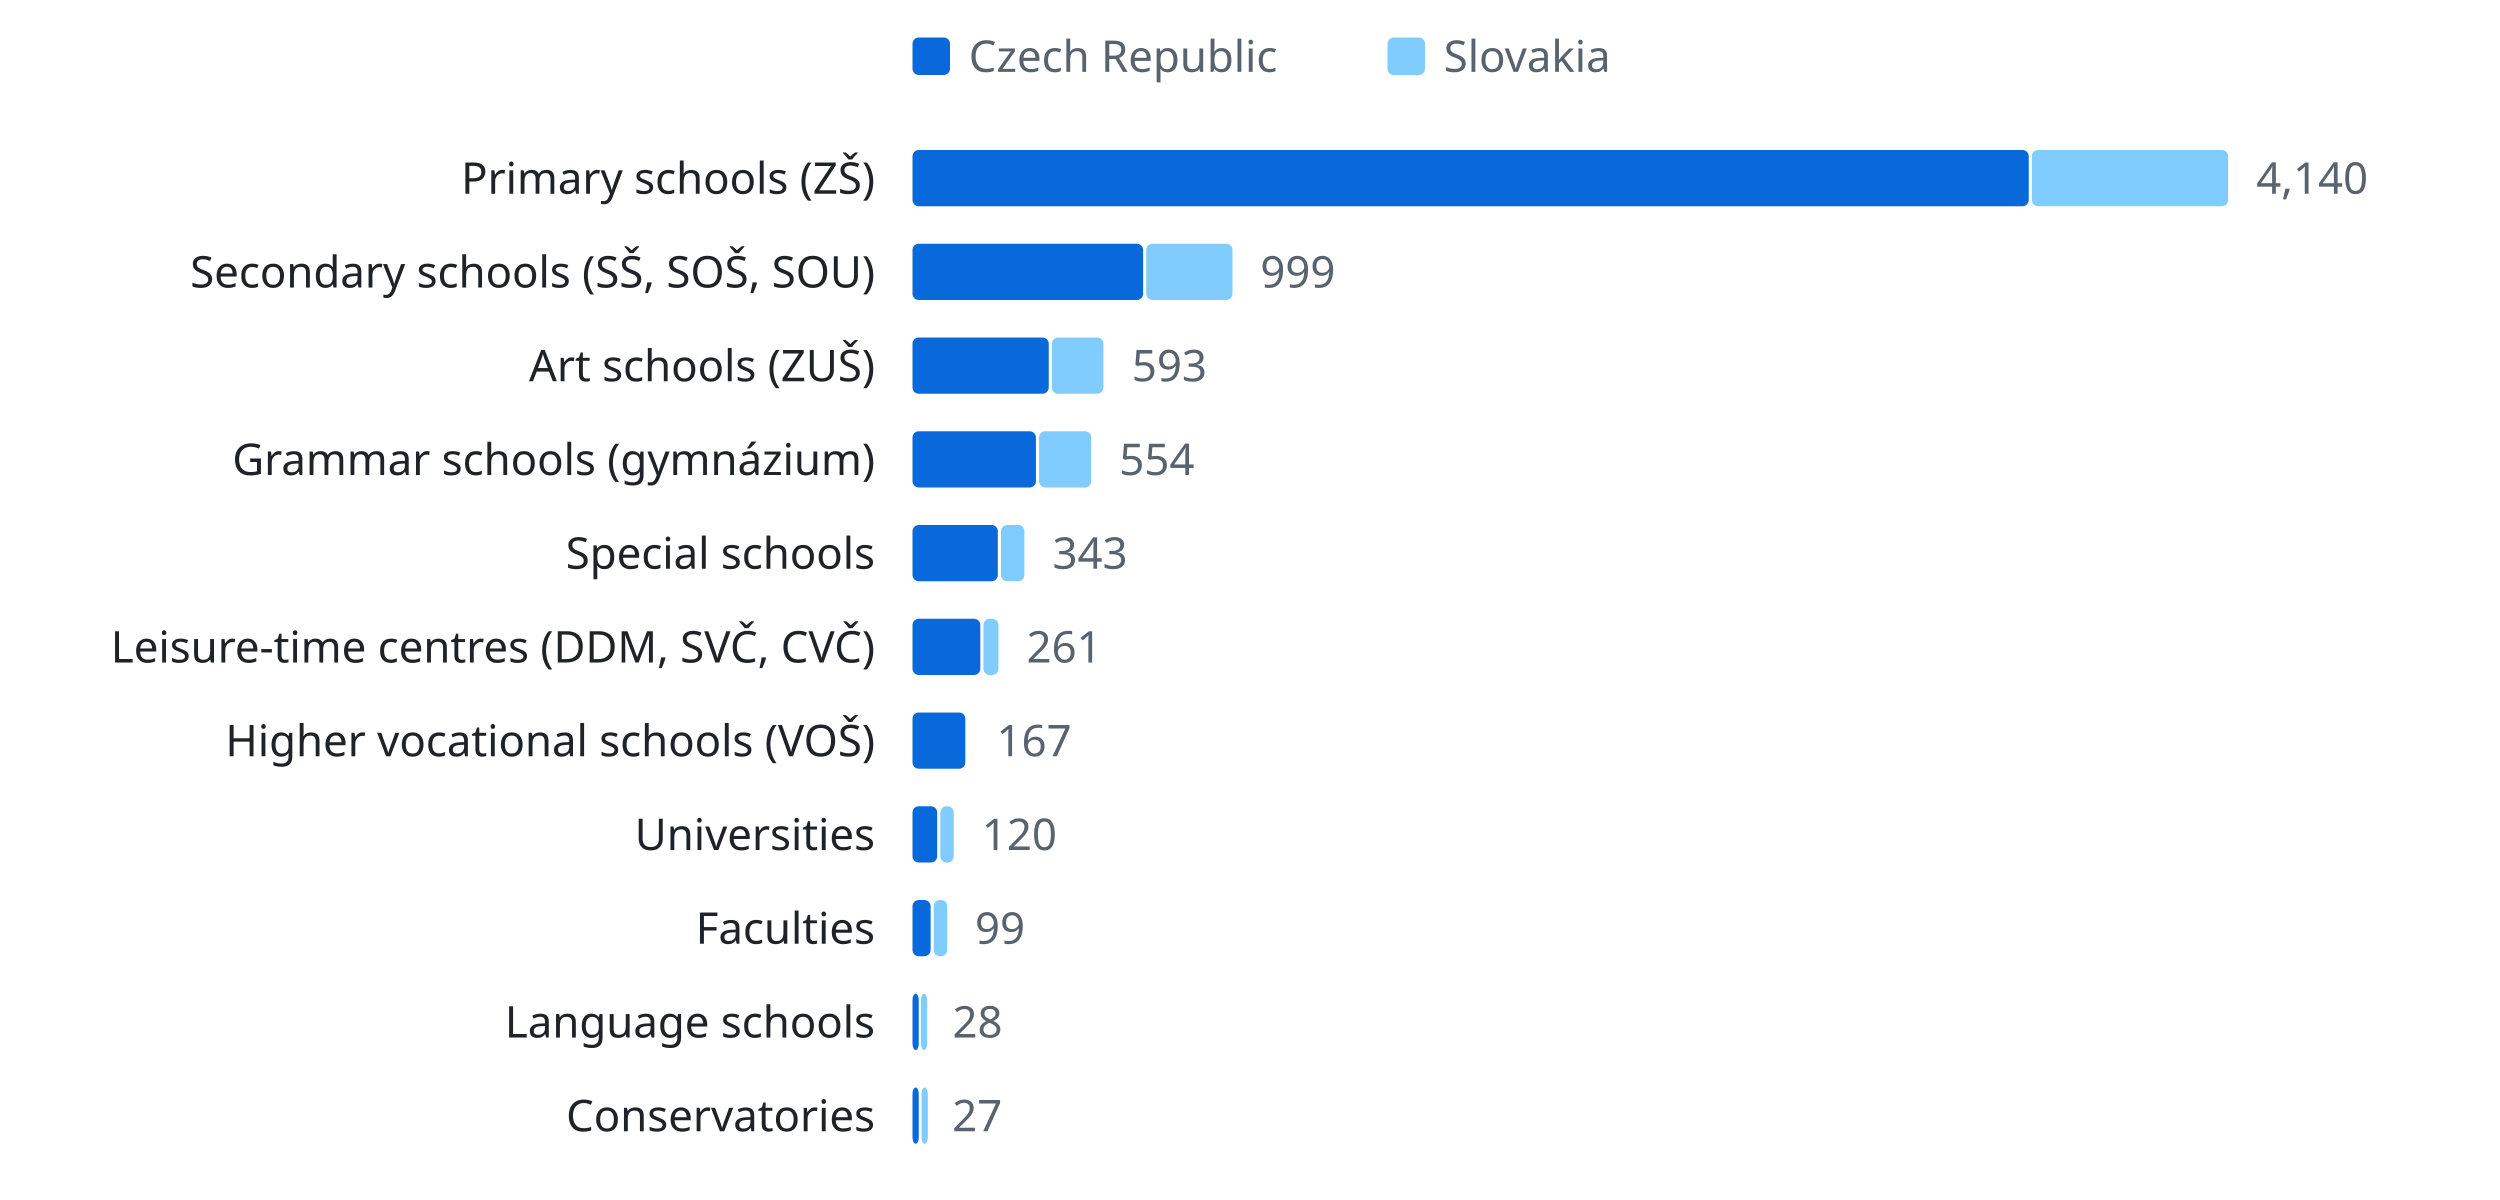
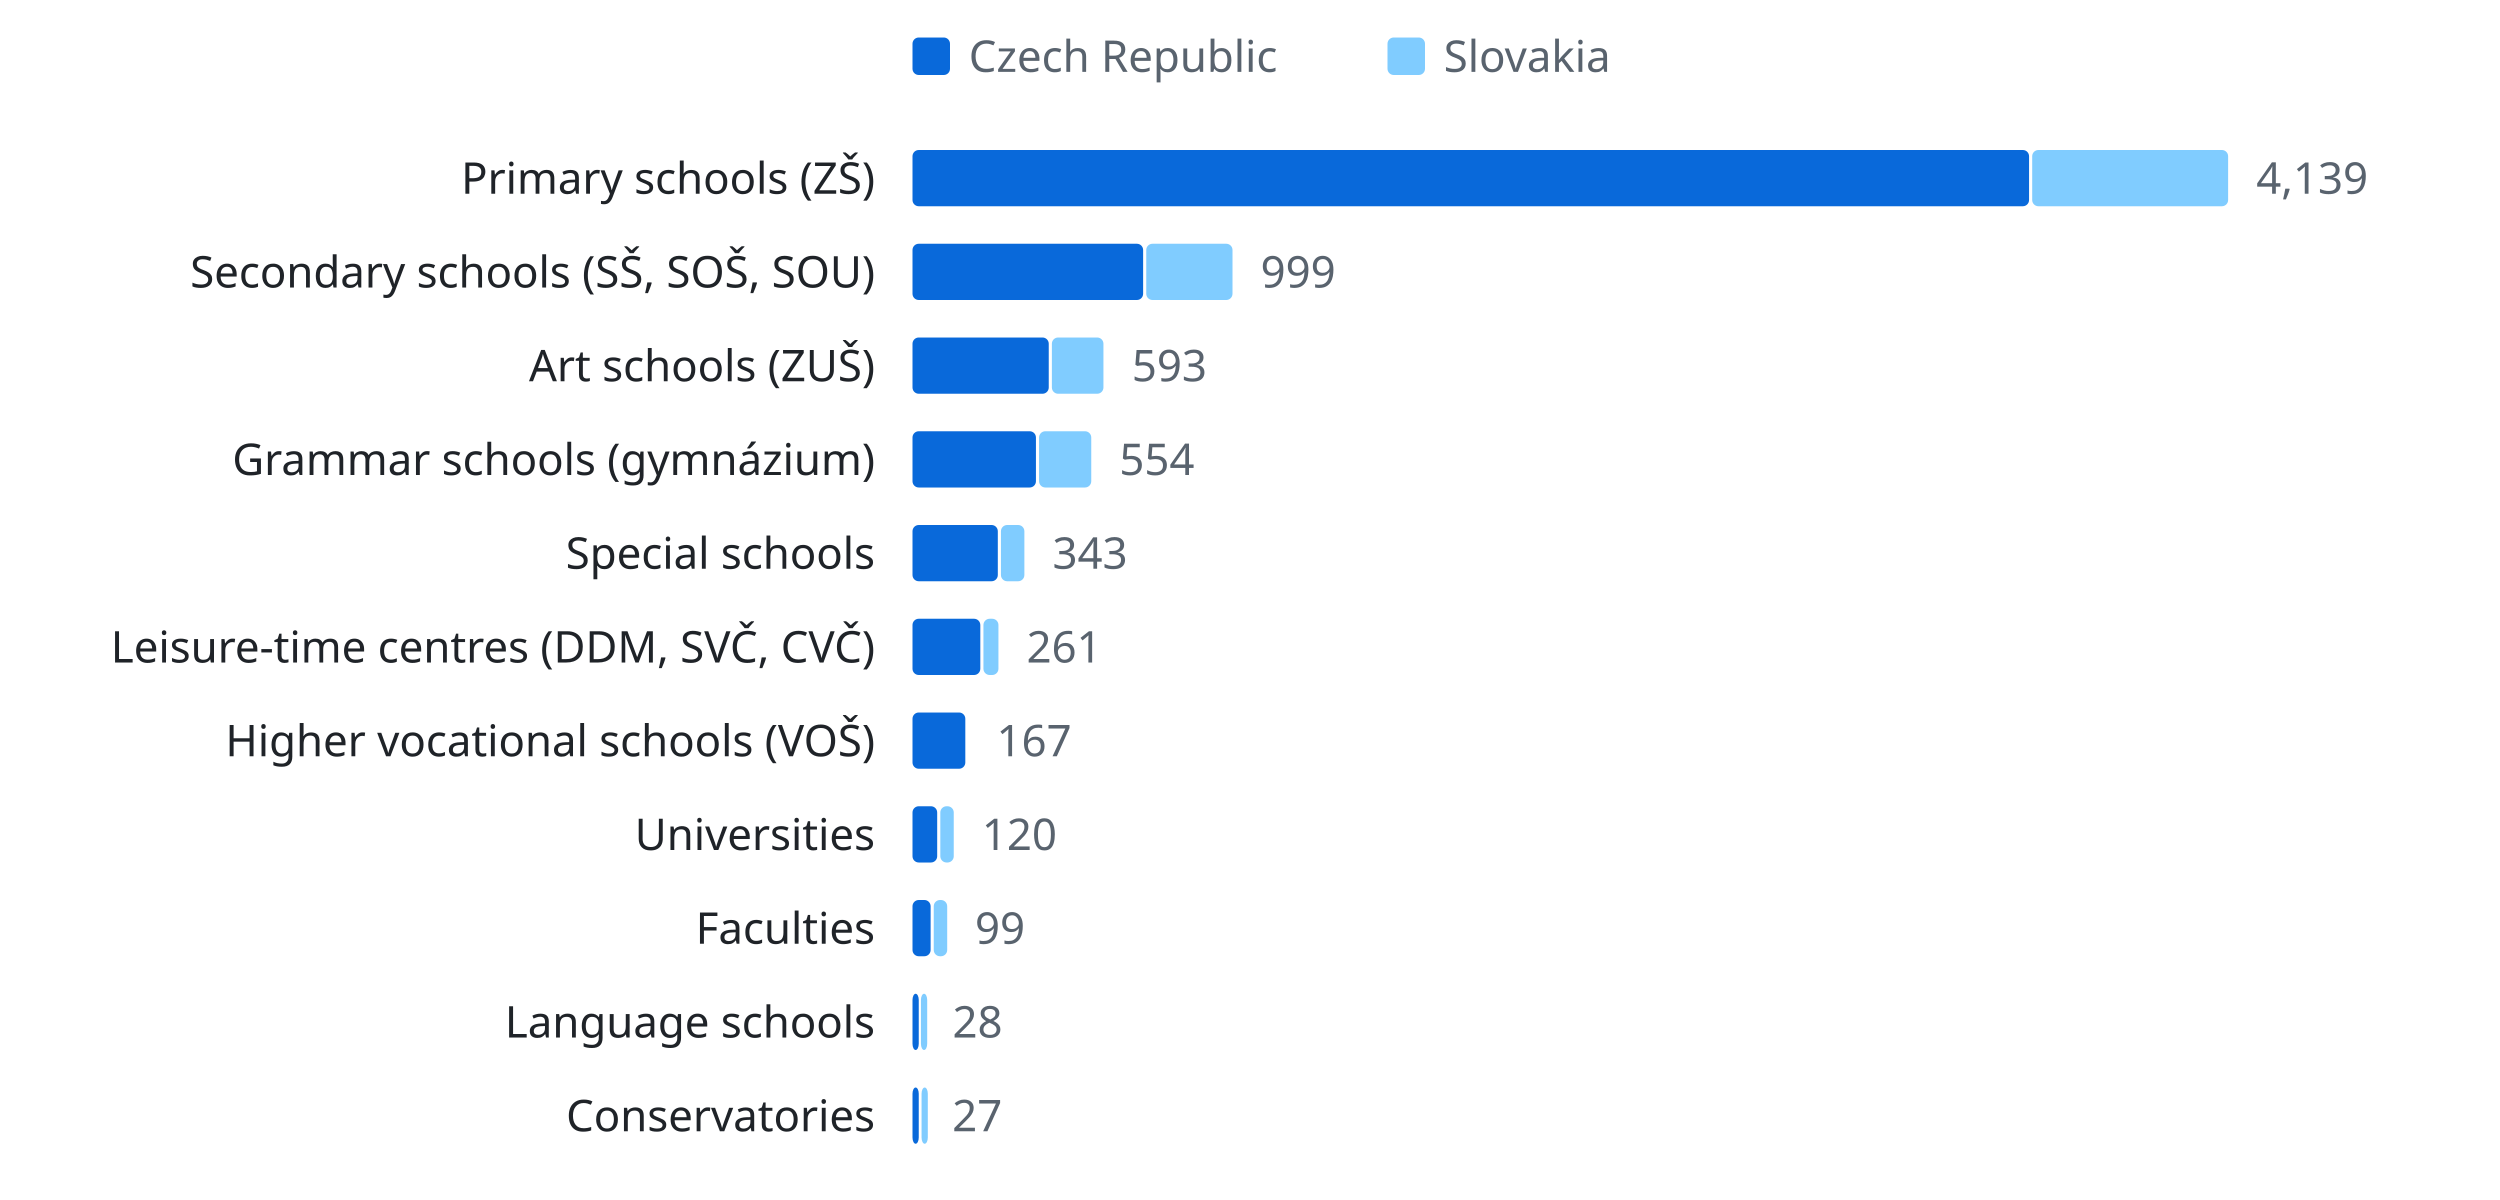
<svg xmlns="http://www.w3.org/2000/svg" width="800" height="384" viewBox="0 0 800 384" role="img" aria-labelledby="t">
  <g font-family="-apple-system, BlinkMacSystemFont, 'Segoe UI', 'Noto Sans', Helvetica, Arial, sans-serif" font-size="14">
    <rect x="292" y="12" width="12" height="12" rx="2" fill="#0969da" />
    <text x="310" y="23" fill="#59636e">Czech Republic</text>
    <rect x="444" y="12" width="12" height="12" rx="2" fill="#80ccff" />
    <text x="462" y="23" fill="#59636e">Slovakia</text>
    <text x="280" y="62" text-anchor="end" fill="#1f2328">Primary schools (ZŠ)</text>
-     <rect x="292" y="48" width="357.2" height="18" rx="2" fill="#0969da" />
-     <rect x="650.2" y="48" width="62.8" height="18" rx="2" fill="#80ccff" />
-     <text x="722.0" y="62" fill="#59636e">4,140</text>
+     <rect x="292" y="48" width="357.3" height="18" rx="2" fill="#0969da" />
+     <rect x="650.3" y="48" width="62.7" height="18" rx="2" fill="#80ccff" />
+     <text x="722.0" y="62" fill="#59636e">4,139</text>
    <text x="280" y="92" text-anchor="end" fill="#1f2328">Secondary schools (SŠ, SOŠ, SOU)</text>
    <rect x="292" y="78" width="73.8" height="18" rx="2" fill="#0969da" />
    <rect x="366.8" y="78" width="27.6" height="18" rx="2" fill="#80ccff" />
-     <text x="403.3" y="92" fill="#59636e">999</text>
+     <text x="403.4" y="92" fill="#59636e">999</text>
    <text x="280" y="122" text-anchor="end" fill="#1f2328">Art schools (ZUŠ)</text>
    <rect x="292" y="108" width="43.6" height="18" rx="2" fill="#0969da" />
    <rect x="336.6" y="108" width="16.5" height="18" rx="2" fill="#80ccff" />
    <text x="362.2" y="122" fill="#59636e">593</text>
    <text x="280" y="152" text-anchor="end" fill="#1f2328">Grammar schools (gymnázium)</text>
    <rect x="292" y="138" width="39.5" height="18" rx="2" fill="#0969da" />
    <rect x="332.5" y="138" width="16.7" height="18" rx="2" fill="#80ccff" />
    <text x="358.2" y="152" fill="#59636e">554</text>
    <text x="280" y="182" text-anchor="end" fill="#1f2328">Special schools</text>
    <rect x="292" y="168" width="27.3" height="18" rx="2" fill="#0969da" />
    <rect x="320.3" y="168" width="7.5" height="18" rx="2" fill="#80ccff" />
    <text x="336.8" y="182" fill="#59636e">343</text>
    <text x="280" y="212" text-anchor="end" fill="#1f2328">Leisure-time centres (DDM, SVČ, CVČ)</text>
    <rect x="292" y="198" width="21.7" height="18" rx="2" fill="#0969da" />
    <rect x="314.7" y="198" width="4.8" height="18" rx="2" fill="#80ccff" />
    <text x="328.5" y="212" fill="#59636e">261</text>
    <text x="280" y="242" text-anchor="end" fill="#1f2328">Higher vocational schools (VOŠ)</text>
    <rect x="292" y="228" width="16.9" height="18" rx="2" fill="#0969da" />
    <text x="318.9" y="242" fill="#59636e">167</text>
    <text x="280" y="272" text-anchor="end" fill="#1f2328">Universities</text>
    <rect x="292" y="258" width="7.9" height="18" rx="2" fill="#0969da" />
    <rect x="300.9" y="258" width="4.3" height="18" rx="2" fill="#80ccff" />
    <text x="314.2" y="272" fill="#59636e">120</text>
    <text x="280" y="302" text-anchor="end" fill="#1f2328">Faculties</text>
    <rect x="292" y="288" width="5.8" height="18" rx="2" fill="#0969da" />
    <rect x="298.8" y="288" width="4.3" height="18" rx="2" fill="#80ccff" />
    <text x="312.0" y="302" fill="#59636e">99</text>
    <text x="280" y="332" text-anchor="end" fill="#1f2328">Language schools</text>
    <rect x="292" y="318" width="2.0" height="18" rx="2" fill="#0969da" />
    <rect x="294.7" y="318" width="2.0" height="18" rx="2" fill="#80ccff" />
    <text x="304.8" y="332" fill="#59636e">28</text>
    <text x="280" y="362" text-anchor="end" fill="#1f2328">Conservatories</text>
    <rect x="292" y="348" width="2.0" height="18" rx="2" fill="#0969da" />
    <rect x="294.9" y="348" width="2.0" height="18" rx="2" fill="#80ccff" />
    <text x="304.7" y="362" fill="#59636e">27</text>
  </g>
</svg>
